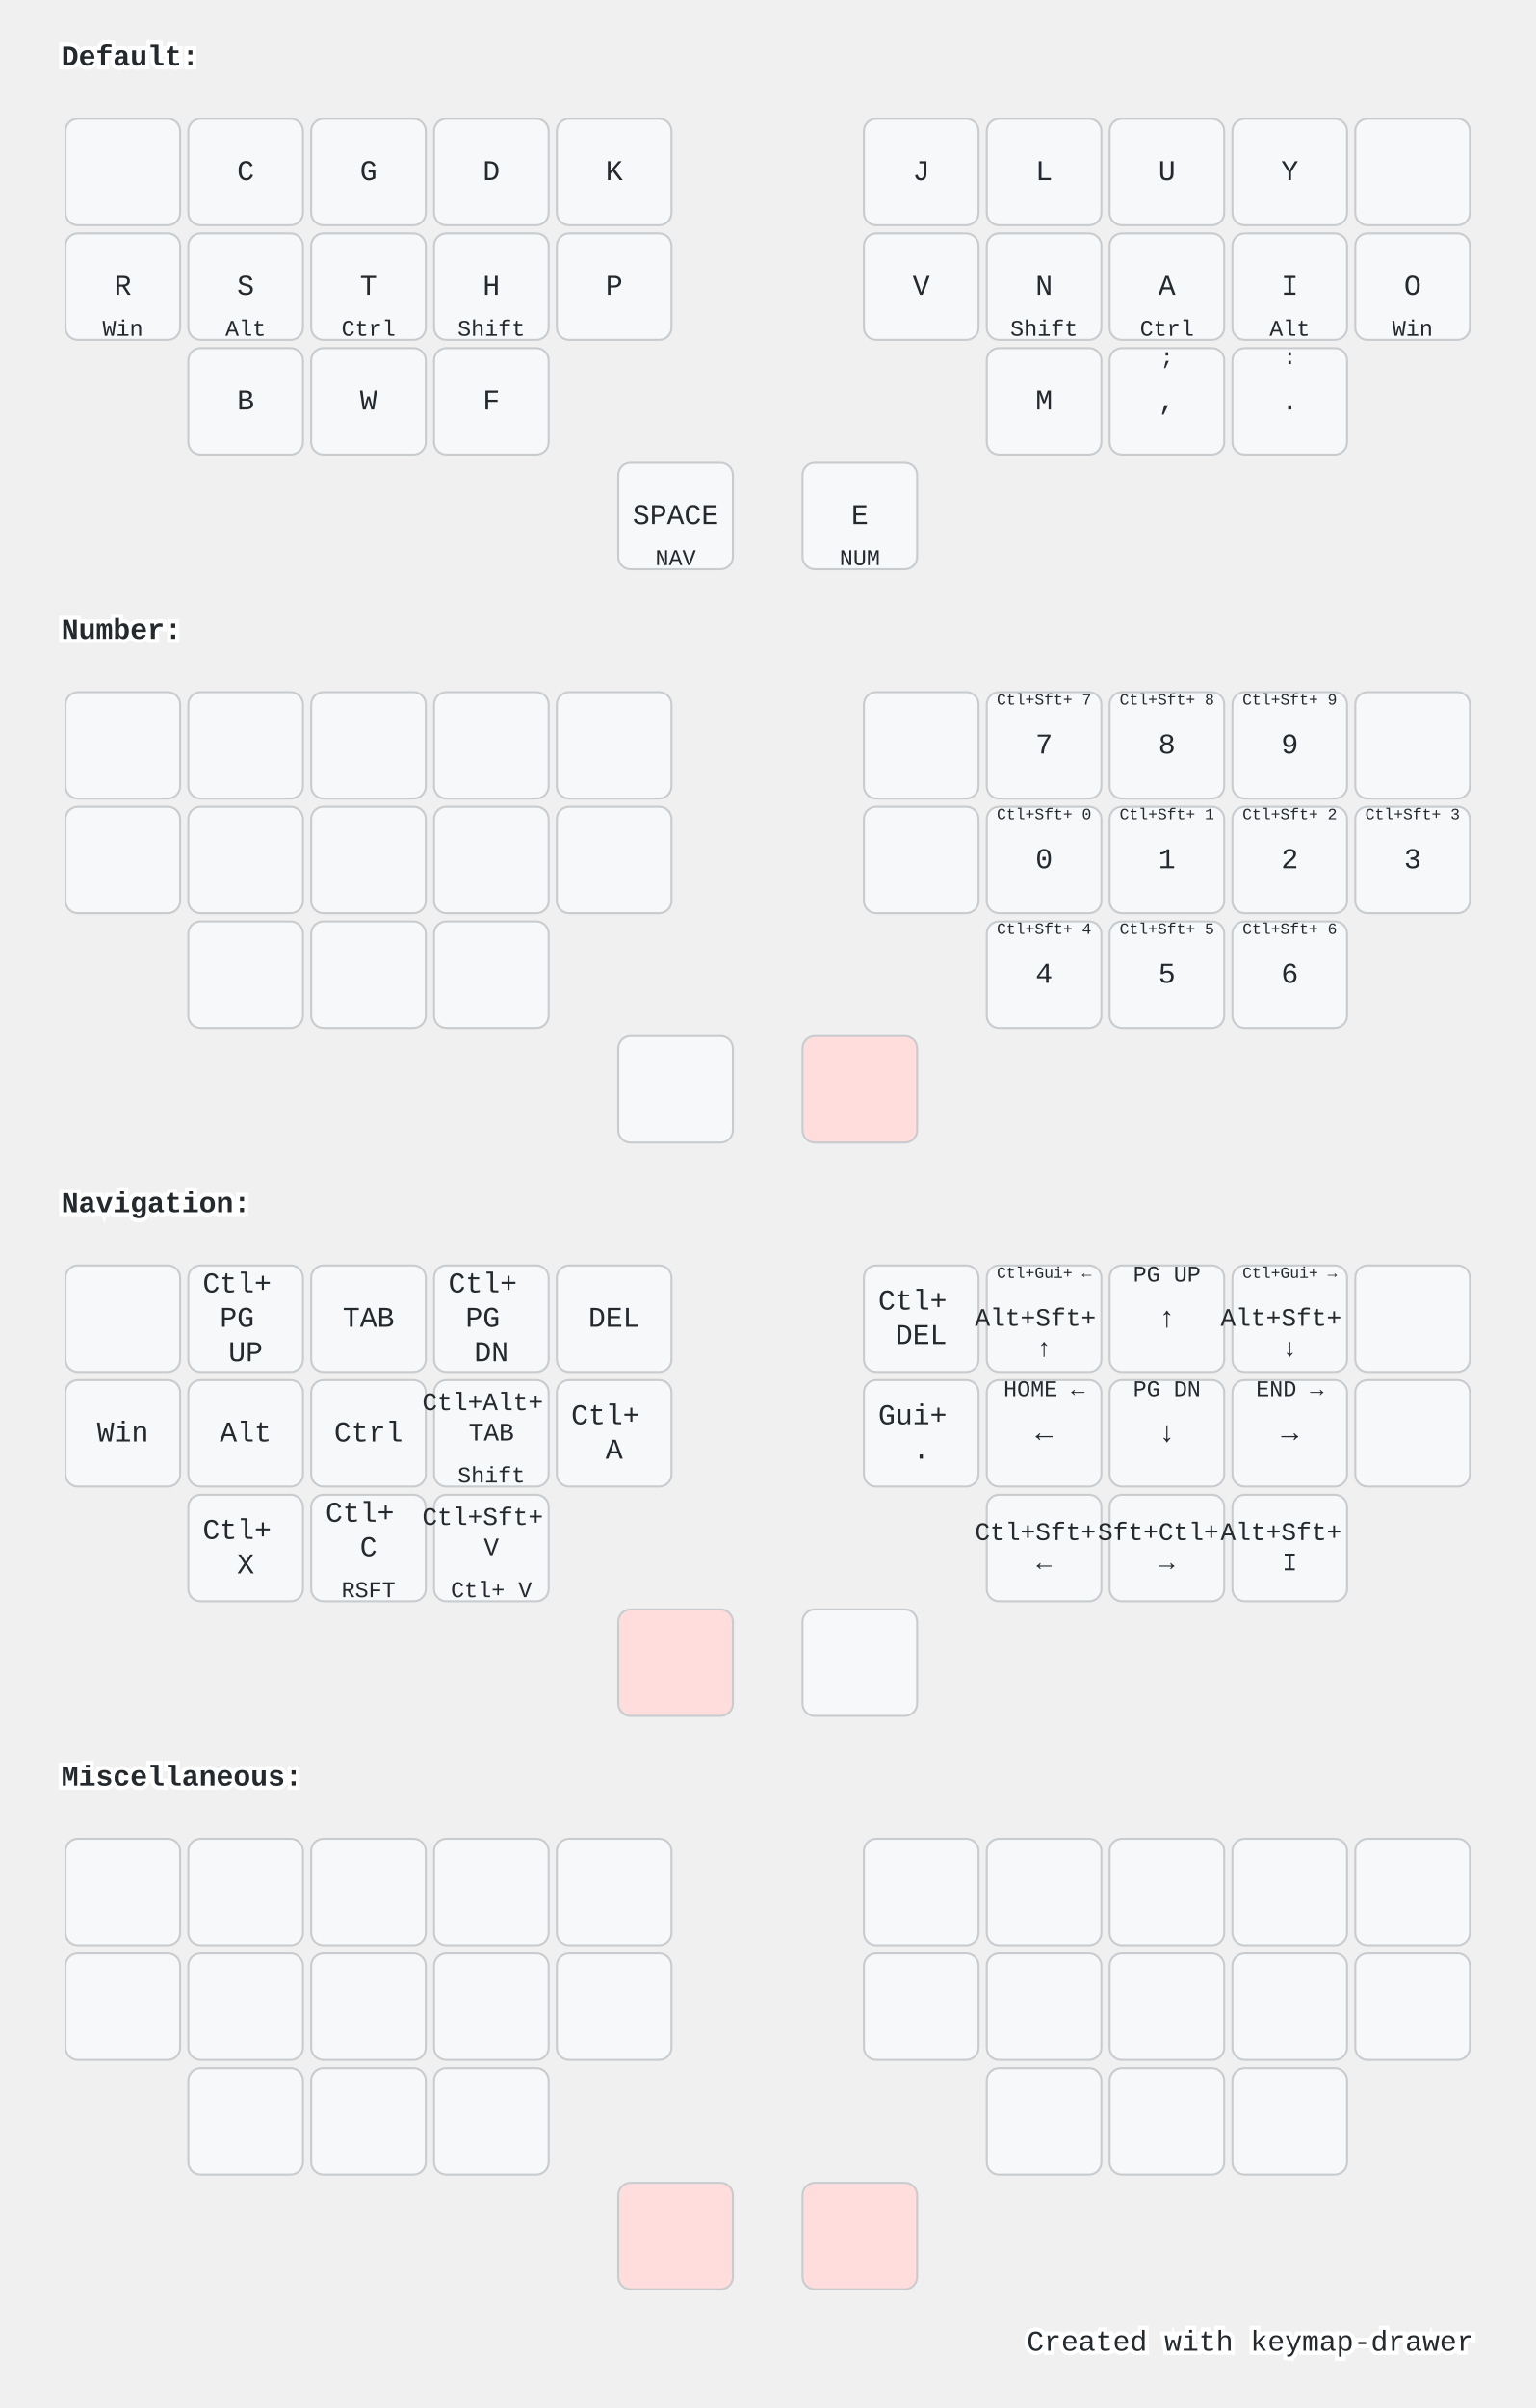
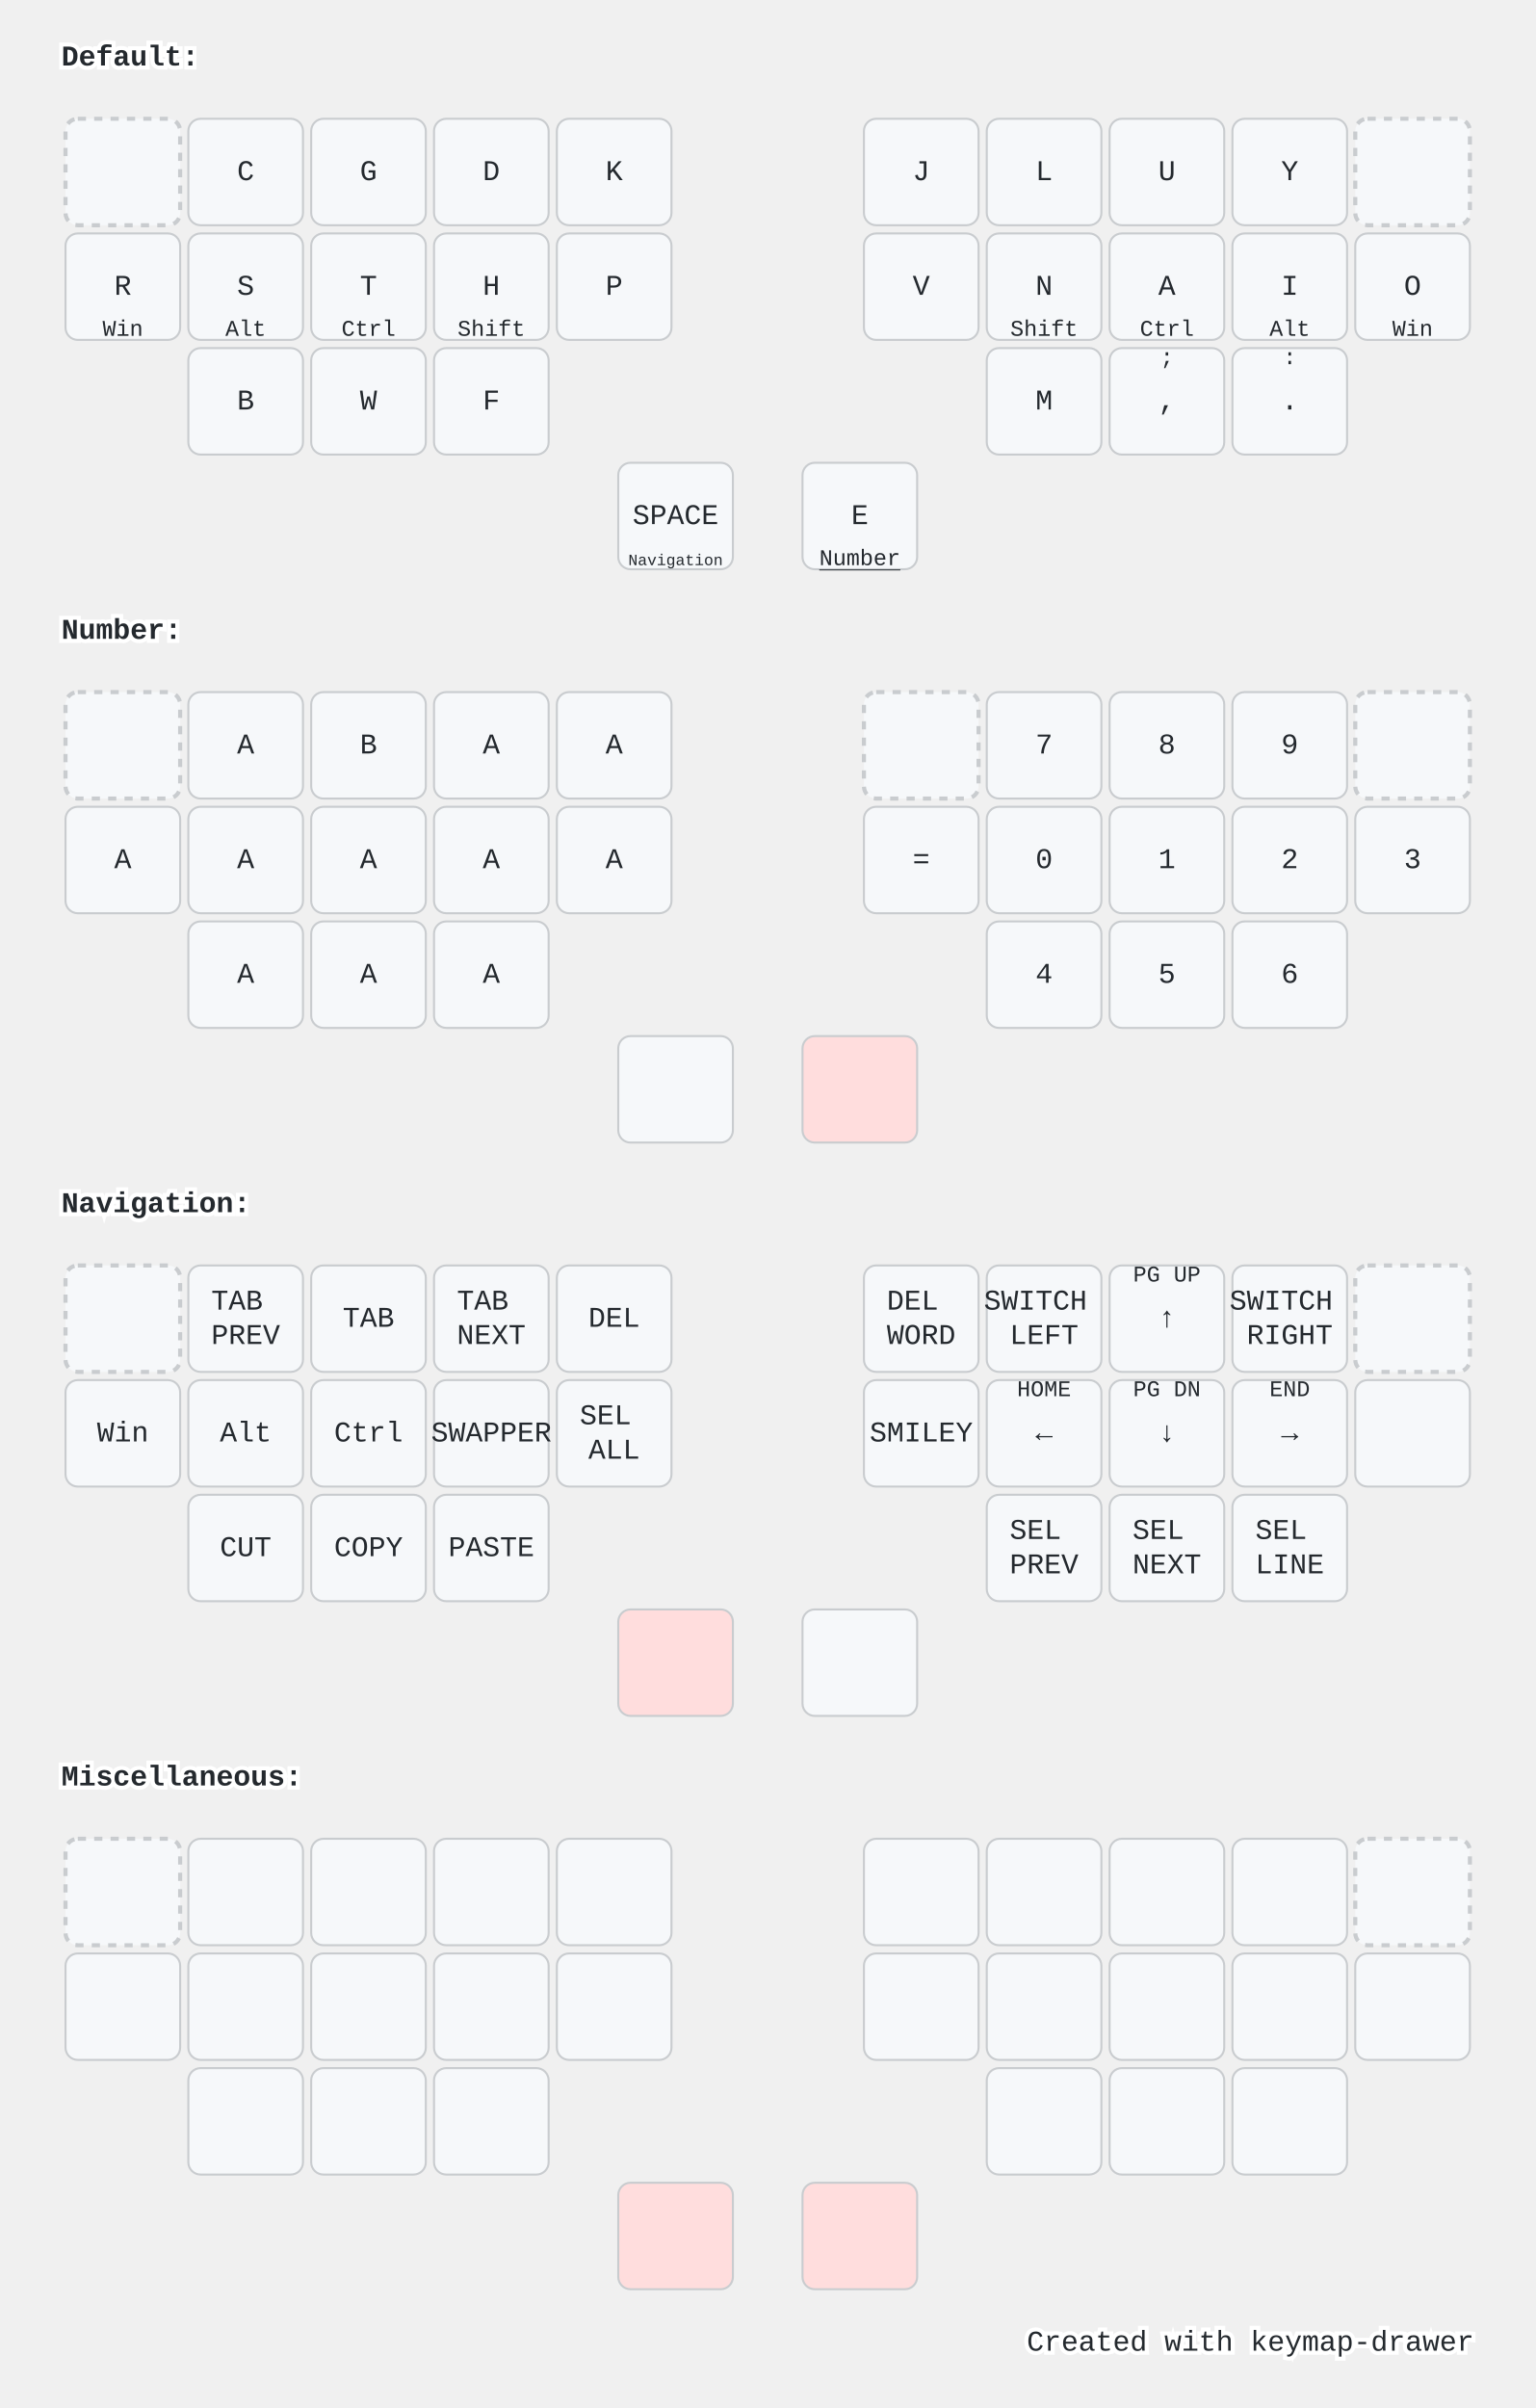
<svg xmlns="http://www.w3.org/2000/svg" width="750" height="1176" viewBox="0 0 750 1176" class="keymap">
  <style>/* inherit to force styles through use tags */
svg path {
    fill: inherit;
}

/* font and background color specifications */
svg.keymap {
    font-family: SFMono-Regular,Consolas,Liberation Mono,Menlo,monospace;
    font-size: 14px;
    font-kerning: normal;
    text-rendering: optimizeLegibility;
    fill: #24292e;
}

/* default key styling */
rect.key {
    fill: #f6f8fa;
}

rect.key, rect.combo {
    stroke: #c9cccf;
    stroke-width: 1;
}

/* default key side styling, only used is draw_key_sides is set */
rect.side {
    filter: brightness(90%);
}

/* color accent for combo boxes */
rect.combo, rect.combo-separate {
    fill: #cdf;
}

/* color accent for held keys */
rect.held, rect.combo.held {
    fill: #fdd;
}

/* color accent for ghost (optional) keys */
rect.ghost, rect.combo.ghost {
    stroke-dasharray: 4, 4;
    stroke-width: 2;
}

text {
    text-anchor: middle;
    dominant-baseline: middle;
}

/* styling for layer labels */
text.label {
    font-weight: bold;
    text-anchor: start;
    stroke: white;
    stroke-width: 4;
    paint-order: stroke;
}

/* styling for optional footer */
text.footer {
    text-anchor: end;
    dominant-baseline: auto;
    stroke: white;
    stroke-width: 4;
    paint-order: stroke;
}

/* styling for combo tap, and key hold/shifted label text */
text.combo, text.hold, text.shifted {
    font-size: 11px;
}

text.hold {
    text-anchor: middle;
    dominant-baseline: auto;
}

text.shifted {
    text-anchor: middle;
    dominant-baseline: hanging;
}

text.layer-activator {
    text-decoration: underline;
}

/* styling for hold/shifted label text in combo box */
text.combo.hold, text.combo.shifted {
    font-size: 8px;
}

/* lighter symbol for transparent keys */
text.trans {
    fill: #7b7e81;
}

/* styling for combo dendrons */
path.combo {
    stroke-width: 1;
    stroke: gray;
    fill: none;
}

/* Start Tabler Icons Cleanup */
/* cannot use height/width with glyphs */
.icon-tabler &gt; path {
    fill: inherit;
    stroke: inherit;
    stroke-width: 2;
}
/* hide tabler's default box */
.icon-tabler &gt; path[stroke="none"][fill="none"] {
    visibility: hidden;
}
/* End Tabler Icons Cleanup */
</style>
  <g transform="translate(30, 0)" class="layer-Default">
    <text x="0" y="28" class="label" id="Default">Default:</text>
    <g transform="translate(0, 56)">
-       <g transform="translate(30, 28)" class="key keypos-0">
-         <rect rx="6" ry="6" x="-28" y="-26" width="56" height="52" class="key" />
+       <g transform="translate(30, 28)" class="key ghost keypos-0">
+         <rect rx="6" ry="6" x="-28" y="-26" width="56" height="52" class="key ghost" />
      </g>
      <g transform="translate(90, 28)" class="key keypos-1">
        <rect rx="6" ry="6" x="-28" y="-26" width="56" height="52" class="key" />
        <text x="0" y="0" class="key tap">C</text>
      </g>
      <g transform="translate(150, 28)" class="key keypos-2">
        <rect rx="6" ry="6" x="-28" y="-26" width="56" height="52" class="key" />
        <text x="0" y="0" class="key tap">G</text>
      </g>
      <g transform="translate(210, 28)" class="key keypos-3">
        <rect rx="6" ry="6" x="-28" y="-26" width="56" height="52" class="key" />
        <text x="0" y="0" class="key tap">D</text>
      </g>
      <g transform="translate(270, 28)" class="key keypos-4">
        <rect rx="6" ry="6" x="-28" y="-26" width="56" height="52" class="key" />
        <text x="0" y="0" class="key tap">K</text>
      </g>
      <g transform="translate(420, 28)" class="key keypos-5">
        <rect rx="6" ry="6" x="-28" y="-26" width="56" height="52" class="key" />
        <text x="0" y="0" class="key tap">J</text>
      </g>
      <g transform="translate(480, 28)" class="key keypos-6">
        <rect rx="6" ry="6" x="-28" y="-26" width="56" height="52" class="key" />
        <text x="0" y="0" class="key tap">L</text>
      </g>
      <g transform="translate(540, 28)" class="key keypos-7">
        <rect rx="6" ry="6" x="-28" y="-26" width="56" height="52" class="key" />
        <text x="0" y="0" class="key tap">U</text>
      </g>
      <g transform="translate(600, 28)" class="key keypos-8">
        <rect rx="6" ry="6" x="-28" y="-26" width="56" height="52" class="key" />
        <text x="0" y="0" class="key tap">Y</text>
      </g>
-       <g transform="translate(660, 28)" class="key keypos-9">
-         <rect rx="6" ry="6" x="-28" y="-26" width="56" height="52" class="key" />
+       <g transform="translate(660, 28)" class="key ghost keypos-9">
+         <rect rx="6" ry="6" x="-28" y="-26" width="56" height="52" class="key ghost" />
      </g>
      <g transform="translate(30, 84)" class="key keypos-10">
        <rect rx="6" ry="6" x="-28" y="-26" width="56" height="52" class="key" />
        <text x="0" y="0" class="key tap">R</text>
        <text x="0" y="24" class="key hold">Win</text>
      </g>
      <g transform="translate(90, 84)" class="key keypos-11">
        <rect rx="6" ry="6" x="-28" y="-26" width="56" height="52" class="key" />
        <text x="0" y="0" class="key tap">S</text>
        <text x="0" y="24" class="key hold">Alt</text>
      </g>
      <g transform="translate(150, 84)" class="key keypos-12">
        <rect rx="6" ry="6" x="-28" y="-26" width="56" height="52" class="key" />
        <text x="0" y="0" class="key tap">T</text>
        <text x="0" y="24" class="key hold">Ctrl</text>
      </g>
      <g transform="translate(210, 84)" class="key keypos-13">
        <rect rx="6" ry="6" x="-28" y="-26" width="56" height="52" class="key" />
        <text x="0" y="0" class="key tap">H</text>
        <text x="0" y="24" class="key hold">Shift</text>
      </g>
      <g transform="translate(270, 84)" class="key keypos-14">
        <rect rx="6" ry="6" x="-28" y="-26" width="56" height="52" class="key" />
        <text x="0" y="0" class="key tap">P</text>
      </g>
      <g transform="translate(420, 84)" class="key keypos-15">
        <rect rx="6" ry="6" x="-28" y="-26" width="56" height="52" class="key" />
        <text x="0" y="0" class="key tap">V</text>
      </g>
      <g transform="translate(480, 84)" class="key keypos-16">
        <rect rx="6" ry="6" x="-28" y="-26" width="56" height="52" class="key" />
        <text x="0" y="0" class="key tap">N</text>
        <text x="0" y="24" class="key hold">Shift</text>
      </g>
      <g transform="translate(540, 84)" class="key keypos-17">
        <rect rx="6" ry="6" x="-28" y="-26" width="56" height="52" class="key" />
        <text x="0" y="0" class="key tap">A</text>
        <text x="0" y="24" class="key hold">Ctrl</text>
      </g>
      <g transform="translate(600, 84)" class="key keypos-18">
        <rect rx="6" ry="6" x="-28" y="-26" width="56" height="52" class="key" />
        <text x="0" y="0" class="key tap">I</text>
        <text x="0" y="24" class="key hold">Alt</text>
      </g>
      <g transform="translate(660, 84)" class="key keypos-19">
        <rect rx="6" ry="6" x="-28" y="-26" width="56" height="52" class="key" />
        <text x="0" y="0" class="key tap">O</text>
        <text x="0" y="24" class="key hold">Win</text>
      </g>
      <g transform="translate(90, 140)" class="key keypos-20">
        <rect rx="6" ry="6" x="-28" y="-26" width="56" height="52" class="key" />
        <text x="0" y="0" class="key tap">B</text>
      </g>
      <g transform="translate(150, 140)" class="key keypos-21">
        <rect rx="6" ry="6" x="-28" y="-26" width="56" height="52" class="key" />
        <text x="0" y="0" class="key tap">W</text>
      </g>
      <g transform="translate(210, 140)" class="key keypos-22">
        <rect rx="6" ry="6" x="-28" y="-26" width="56" height="52" class="key" />
        <text x="0" y="0" class="key tap">F</text>
      </g>
      <g transform="translate(480, 140)" class="key keypos-23">
        <rect rx="6" ry="6" x="-28" y="-26" width="56" height="52" class="key" />
        <text x="0" y="0" class="key tap">M</text>
      </g>
      <g transform="translate(540, 140)" class="key keypos-24">
        <rect rx="6" ry="6" x="-28" y="-26" width="56" height="52" class="key" />
        <text x="0" y="0" class="key tap">,</text>
        <text x="0" y="-24" class="key shifted">;</text>
      </g>
      <g transform="translate(600, 140)" class="key keypos-25">
        <rect rx="6" ry="6" x="-28" y="-26" width="56" height="52" class="key" />
        <text x="0" y="0" class="key tap">.</text>
        <text x="0" y="-24" class="key shifted">:</text>
      </g>
      <g transform="translate(300, 196)" class="key keypos-26">
        <rect rx="6" ry="6" x="-28" y="-26" width="56" height="52" class="key" />
        <text x="0" y="0" class="key tap">SPACE</text>
-         <text x="0" y="24" class="key hold">NAV</text>
+         <a href="#Navigation">
+           <text x="0" y="24" class="key hold layer-activator">
+             <tspan style="font-size: 70%">Navigation</tspan>
+           </text>
+         </a>
      </g>
      <g transform="translate(390, 196)" class="key keypos-27">
        <rect rx="6" ry="6" x="-28" y="-26" width="56" height="52" class="key" />
        <text x="0" y="0" class="key tap">E</text>
-         <text x="0" y="24" class="key hold">NUM</text>
+         <a href="#Number">
+           <text x="0" y="24" class="key hold layer-activator">Number</text>
+         </a>
      </g>
    </g>
  </g>
  <g transform="translate(30, 280)" class="layer-Number">
    <text x="0" y="28" class="label" id="Number">Number:</text>
    <g transform="translate(0, 56)">
-       <g transform="translate(30, 28)" class="key keypos-0">
-         <rect rx="6" ry="6" x="-28" y="-26" width="56" height="52" class="key" />
+       <g transform="translate(30, 28)" class="key ghost keypos-0">
+         <rect rx="6" ry="6" x="-28" y="-26" width="56" height="52" class="key ghost" />
      </g>
      <g transform="translate(90, 28)" class="key keypos-1">
        <rect rx="6" ry="6" x="-28" y="-26" width="56" height="52" class="key" />
+         <text x="0" y="0" class="key tap">A</text>
      </g>
      <g transform="translate(150, 28)" class="key keypos-2">
        <rect rx="6" ry="6" x="-28" y="-26" width="56" height="52" class="key" />
+         <text x="0" y="0" class="key tap">B</text>
      </g>
      <g transform="translate(210, 28)" class="key keypos-3">
        <rect rx="6" ry="6" x="-28" y="-26" width="56" height="52" class="key" />
+         <text x="0" y="0" class="key tap">A</text>
      </g>
      <g transform="translate(270, 28)" class="key keypos-4">
        <rect rx="6" ry="6" x="-28" y="-26" width="56" height="52" class="key" />
-       </g>
-       <g transform="translate(420, 28)" class="key keypos-5">
-         <rect rx="6" ry="6" x="-28" y="-26" width="56" height="52" class="key" />
+         <text x="0" y="0" class="key tap">A</text>
+       </g>
+       <g transform="translate(420, 28)" class="key ghost keypos-5">
+         <rect rx="6" ry="6" x="-28" y="-26" width="56" height="52" class="key ghost" />
      </g>
      <g transform="translate(480, 28)" class="key keypos-6">
        <rect rx="6" ry="6" x="-28" y="-26" width="56" height="52" class="key" />
        <text x="0" y="0" class="key tap">7</text>
-         <text x="0" y="-24" class="key shifted">
-           <tspan style="font-size: 70%">Ctl+Sft+ 7</tspan>
-         </text>
      </g>
      <g transform="translate(540, 28)" class="key keypos-7">
        <rect rx="6" ry="6" x="-28" y="-26" width="56" height="52" class="key" />
        <text x="0" y="0" class="key tap">8</text>
-         <text x="0" y="-24" class="key shifted">
-           <tspan style="font-size: 70%">Ctl+Sft+ 8</tspan>
-         </text>
      </g>
      <g transform="translate(600, 28)" class="key keypos-8">
        <rect rx="6" ry="6" x="-28" y="-26" width="56" height="52" class="key" />
        <text x="0" y="0" class="key tap">9</text>
-         <text x="0" y="-24" class="key shifted">
-           <tspan style="font-size: 70%">Ctl+Sft+ 9</tspan>
-         </text>
-       </g>
-       <g transform="translate(660, 28)" class="key keypos-9">
-         <rect rx="6" ry="6" x="-28" y="-26" width="56" height="52" class="key" />
+       </g>
+       <g transform="translate(660, 28)" class="key ghost keypos-9">
+         <rect rx="6" ry="6" x="-28" y="-26" width="56" height="52" class="key ghost" />
      </g>
      <g transform="translate(30, 84)" class="key keypos-10">
        <rect rx="6" ry="6" x="-28" y="-26" width="56" height="52" class="key" />
+         <text x="0" y="0" class="key tap">A</text>
      </g>
      <g transform="translate(90, 84)" class="key keypos-11">
        <rect rx="6" ry="6" x="-28" y="-26" width="56" height="52" class="key" />
+         <text x="0" y="0" class="key tap">A</text>
      </g>
      <g transform="translate(150, 84)" class="key keypos-12">
        <rect rx="6" ry="6" x="-28" y="-26" width="56" height="52" class="key" />
+         <text x="0" y="0" class="key tap">A</text>
      </g>
      <g transform="translate(210, 84)" class="key keypos-13">
        <rect rx="6" ry="6" x="-28" y="-26" width="56" height="52" class="key" />
+         <text x="0" y="0" class="key tap">A</text>
      </g>
      <g transform="translate(270, 84)" class="key keypos-14">
        <rect rx="6" ry="6" x="-28" y="-26" width="56" height="52" class="key" />
+         <text x="0" y="0" class="key tap">A</text>
      </g>
      <g transform="translate(420, 84)" class="key keypos-15">
        <rect rx="6" ry="6" x="-28" y="-26" width="56" height="52" class="key" />
+         <text x="0" y="0" class="key tap">=</text>
      </g>
      <g transform="translate(480, 84)" class="key keypos-16">
        <rect rx="6" ry="6" x="-28" y="-26" width="56" height="52" class="key" />
        <text x="0" y="0" class="key tap">0</text>
-         <text x="0" y="-24" class="key shifted">
-           <tspan style="font-size: 70%">Ctl+Sft+ 0</tspan>
-         </text>
      </g>
      <g transform="translate(540, 84)" class="key keypos-17">
        <rect rx="6" ry="6" x="-28" y="-26" width="56" height="52" class="key" />
        <text x="0" y="0" class="key tap">1</text>
-         <text x="0" y="-24" class="key shifted">
-           <tspan style="font-size: 70%">Ctl+Sft+ 1</tspan>
-         </text>
      </g>
      <g transform="translate(600, 84)" class="key keypos-18">
        <rect rx="6" ry="6" x="-28" y="-26" width="56" height="52" class="key" />
        <text x="0" y="0" class="key tap">2</text>
-         <text x="0" y="-24" class="key shifted">
-           <tspan style="font-size: 70%">Ctl+Sft+ 2</tspan>
-         </text>
      </g>
      <g transform="translate(660, 84)" class="key keypos-19">
        <rect rx="6" ry="6" x="-28" y="-26" width="56" height="52" class="key" />
        <text x="0" y="0" class="key tap">3</text>
-         <text x="0" y="-24" class="key shifted">
-           <tspan style="font-size: 70%">Ctl+Sft+ 3</tspan>
-         </text>
      </g>
      <g transform="translate(90, 140)" class="key keypos-20">
        <rect rx="6" ry="6" x="-28" y="-26" width="56" height="52" class="key" />
+         <text x="0" y="0" class="key tap">A</text>
      </g>
      <g transform="translate(150, 140)" class="key keypos-21">
        <rect rx="6" ry="6" x="-28" y="-26" width="56" height="52" class="key" />
+         <text x="0" y="0" class="key tap">A</text>
      </g>
      <g transform="translate(210, 140)" class="key keypos-22">
        <rect rx="6" ry="6" x="-28" y="-26" width="56" height="52" class="key" />
+         <text x="0" y="0" class="key tap">A</text>
      </g>
      <g transform="translate(480, 140)" class="key keypos-23">
        <rect rx="6" ry="6" x="-28" y="-26" width="56" height="52" class="key" />
        <text x="0" y="0" class="key tap">4</text>
-         <text x="0" y="-24" class="key shifted">
-           <tspan style="font-size: 70%">Ctl+Sft+ 4</tspan>
-         </text>
      </g>
      <g transform="translate(540, 140)" class="key keypos-24">
        <rect rx="6" ry="6" x="-28" y="-26" width="56" height="52" class="key" />
        <text x="0" y="0" class="key tap">5</text>
-         <text x="0" y="-24" class="key shifted">
-           <tspan style="font-size: 70%">Ctl+Sft+ 5</tspan>
-         </text>
      </g>
      <g transform="translate(600, 140)" class="key keypos-25">
        <rect rx="6" ry="6" x="-28" y="-26" width="56" height="52" class="key" />
        <text x="0" y="0" class="key tap">6</text>
-         <text x="0" y="-24" class="key shifted">
-           <tspan style="font-size: 70%">Ctl+Sft+ 6</tspan>
-         </text>
      </g>
      <g transform="translate(300, 196)" class="key keypos-26">
        <rect rx="6" ry="6" x="-28" y="-26" width="56" height="52" class="key" />
      </g>
      <g transform="translate(390, 196)" class="key held keypos-27">
        <rect rx="6" ry="6" x="-28" y="-26" width="56" height="52" class="key held" />
      </g>
    </g>
  </g>
  <g transform="translate(30, 560)" class="layer-Navigation">
    <text x="0" y="28" class="label" id="Navigation">Navigation:</text>
    <g transform="translate(0, 56)">
-       <g transform="translate(30, 28)" class="key keypos-0">
-         <rect rx="6" ry="6" x="-28" y="-26" width="56" height="52" class="key" />
+       <g transform="translate(30, 28)" class="key ghost keypos-0">
+         <rect rx="6" ry="6" x="-28" y="-26" width="56" height="52" class="key ghost" />
      </g>
      <g transform="translate(90, 28)" class="key keypos-1">
        <rect rx="6" ry="6" x="-28" y="-26" width="56" height="52" class="key" />
        <text x="0" y="0" class="key tap">
-           <tspan x="0" dy="-1.2em">Ctl+</tspan>
-           <tspan x="0" dy="1.2em">PG</tspan>
-           <tspan x="0" dy="1.2em">UP</tspan>
+           <tspan x="0" dy="-0.6em">TAB</tspan>
+           <tspan x="0" dy="1.2em">PREV</tspan>
        </text>
      </g>
      <g transform="translate(150, 28)" class="key keypos-2">
        <rect rx="6" ry="6" x="-28" y="-26" width="56" height="52" class="key" />
        <text x="0" y="0" class="key tap">TAB</text>
      </g>
      <g transform="translate(210, 28)" class="key keypos-3">
        <rect rx="6" ry="6" x="-28" y="-26" width="56" height="52" class="key" />
        <text x="0" y="0" class="key tap">
-           <tspan x="0" dy="-1.2em">Ctl+</tspan>
-           <tspan x="0" dy="1.2em">PG</tspan>
-           <tspan x="0" dy="1.2em">DN</tspan>
+           <tspan x="0" dy="-0.6em">TAB</tspan>
+           <tspan x="0" dy="1.2em">NEXT</tspan>
        </text>
      </g>
      <g transform="translate(270, 28)" class="key keypos-4">
        <rect rx="6" ry="6" x="-28" y="-26" width="56" height="52" class="key" />
        <text x="0" y="0" class="key tap">DEL</text>
      </g>
      <g transform="translate(420, 28)" class="key keypos-5">
        <rect rx="6" ry="6" x="-28" y="-26" width="56" height="52" class="key" />
        <text x="0" y="0" class="key tap">
-           <tspan x="0" dy="-0.6em">Ctl+</tspan>
-           <tspan x="0" dy="1.2em">DEL</tspan>
+           <tspan x="0" dy="-0.6em">DEL</tspan>
+           <tspan x="0" dy="1.2em">WORD</tspan>
        </text>
      </g>
      <g transform="translate(480, 28)" class="key keypos-6">
        <rect rx="6" ry="6" x="-28" y="-26" width="56" height="52" class="key" />
        <text x="0" y="0" class="key tap">
-           <tspan x="0" dy="-0.0em" style="font-size: 88%">Alt+Sft+</tspan>
-           <tspan x="0" dy="1.2em" style="font-size: 88%">↑</tspan>
-         </text>
-         <text x="0" y="-24" class="key shifted">
-           <tspan style="font-size: 70%">Ctl+Gui+ ←</tspan>
+           <tspan x="0" dy="-0.6em">SWITCH</tspan>
+           <tspan x="0" dy="1.2em">LEFT</tspan>
        </text>
      </g>
      <g transform="translate(540, 28)" class="key keypos-7">
        <rect rx="6" ry="6" x="-28" y="-26" width="56" height="52" class="key" />
        <text x="0" y="0" class="key tap">↑</text>
        <text x="0" y="-24" class="key shifted">PG UP</text>
      </g>
      <g transform="translate(600, 28)" class="key keypos-8">
        <rect rx="6" ry="6" x="-28" y="-26" width="56" height="52" class="key" />
        <text x="0" y="0" class="key tap">
-           <tspan x="0" dy="-0.0em" style="font-size: 88%">Alt+Sft+</tspan>
-           <tspan x="0" dy="1.2em" style="font-size: 88%">↓</tspan>
-         </text>
-         <text x="0" y="-24" class="key shifted">
-           <tspan style="font-size: 70%">Ctl+Gui+ →</tspan>
-         </text>
-       </g>
-       <g transform="translate(660, 28)" class="key keypos-9">
-         <rect rx="6" ry="6" x="-28" y="-26" width="56" height="52" class="key" />
+           <tspan x="0" dy="-0.6em">SWITCH</tspan>
+           <tspan x="0" dy="1.2em">RIGHT</tspan>
+         </text>
+       </g>
+       <g transform="translate(660, 28)" class="key ghost keypos-9">
+         <rect rx="6" ry="6" x="-28" y="-26" width="56" height="52" class="key ghost" />
      </g>
      <g transform="translate(30, 84)" class="key keypos-10">
        <rect rx="6" ry="6" x="-28" y="-26" width="56" height="52" class="key" />
        <text x="0" y="0" class="key tap">Win</text>
      </g>
      <g transform="translate(90, 84)" class="key keypos-11">
        <rect rx="6" ry="6" x="-28" y="-26" width="56" height="52" class="key" />
        <text x="0" y="0" class="key tap">Alt</text>
      </g>
      <g transform="translate(150, 84)" class="key keypos-12">
        <rect rx="6" ry="6" x="-28" y="-26" width="56" height="52" class="key" />
        <text x="0" y="0" class="key tap">Ctrl</text>
      </g>
      <g transform="translate(210, 84)" class="key keypos-13">
        <rect rx="6" ry="6" x="-28" y="-26" width="56" height="52" class="key" />
-         <text x="0" y="0" class="key tap">
-           <tspan x="0" dy="-1.2em" style="font-size: 88%">Ctl+Alt+</tspan>
-           <tspan x="0" dy="1.2em" style="font-size: 88%">TAB</tspan>
-         </text>
-         <text x="0" y="24" class="key hold">Shift</text>
+         <text x="0" y="0" class="key tap">SWAPPER</text>
      </g>
      <g transform="translate(270, 84)" class="key keypos-14">
        <rect rx="6" ry="6" x="-28" y="-26" width="56" height="52" class="key" />
        <text x="0" y="0" class="key tap">
-           <tspan x="0" dy="-0.6em">Ctl+</tspan>
-           <tspan x="0" dy="1.2em">A</tspan>
+           <tspan x="0" dy="-0.6em">SEL</tspan>
+           <tspan x="0" dy="1.2em">ALL</tspan>
        </text>
      </g>
      <g transform="translate(420, 84)" class="key keypos-15">
        <rect rx="6" ry="6" x="-28" y="-26" width="56" height="52" class="key" />
-         <text x="0" y="0" class="key tap">
-           <tspan x="0" dy="-0.6em">Gui+</tspan>
-           <tspan x="0" dy="1.2em">.</tspan>
-         </text>
+         <text x="0" y="0" class="key tap">SMILEY</text>
      </g>
      <g transform="translate(480, 84)" class="key keypos-16">
        <rect rx="6" ry="6" x="-28" y="-26" width="56" height="52" class="key" />
        <text x="0" y="0" class="key tap">←</text>
-         <text x="0" y="-24" class="key shifted">HOME ←</text>
+         <text x="0" y="-24" class="key shifted">HOME</text>
      </g>
      <g transform="translate(540, 84)" class="key keypos-17">
        <rect rx="6" ry="6" x="-28" y="-26" width="56" height="52" class="key" />
        <text x="0" y="0" class="key tap">↓</text>
        <text x="0" y="-24" class="key shifted">PG DN</text>
      </g>
      <g transform="translate(600, 84)" class="key keypos-18">
        <rect rx="6" ry="6" x="-28" y="-26" width="56" height="52" class="key" />
        <text x="0" y="0" class="key tap">→</text>
-         <text x="0" y="-24" class="key shifted">END →</text>
+         <text x="0" y="-24" class="key shifted">END</text>
      </g>
      <g transform="translate(660, 84)" class="key keypos-19">
        <rect rx="6" ry="6" x="-28" y="-26" width="56" height="52" class="key" />
      </g>
      <g transform="translate(90, 140)" class="key keypos-20">
        <rect rx="6" ry="6" x="-28" y="-26" width="56" height="52" class="key" />
-         <text x="0" y="0" class="key tap">
-           <tspan x="0" dy="-0.6em">Ctl+</tspan>
-           <tspan x="0" dy="1.2em">X</tspan>
-         </text>
+         <text x="0" y="0" class="key tap">CUT</text>
      </g>
      <g transform="translate(150, 140)" class="key keypos-21">
        <rect rx="6" ry="6" x="-28" y="-26" width="56" height="52" class="key" />
-         <text x="0" y="0" class="key tap">
-           <tspan x="0" dy="-1.2em">Ctl+</tspan>
-           <tspan x="0" dy="1.2em">C</tspan>
-         </text>
-         <text x="0" y="24" class="key hold">RSFT</text>
+         <text x="0" y="0" class="key tap">COPY</text>
      </g>
      <g transform="translate(210, 140)" class="key keypos-22">
        <rect rx="6" ry="6" x="-28" y="-26" width="56" height="52" class="key" />
-         <text x="0" y="0" class="key tap">
-           <tspan x="0" dy="-1.2em" style="font-size: 88%">Ctl+Sft+</tspan>
-           <tspan x="0" dy="1.2em" style="font-size: 88%">V</tspan>
-         </text>
-         <text x="0" y="24" class="key hold">Ctl+ V</text>
+         <text x="0" y="0" class="key tap">PASTE</text>
      </g>
      <g transform="translate(480, 140)" class="key keypos-23">
        <rect rx="6" ry="6" x="-28" y="-26" width="56" height="52" class="key" />
        <text x="0" y="0" class="key tap">
-           <tspan x="0" dy="-0.6em" style="font-size: 88%">Ctl+Sft+</tspan>
-           <tspan x="0" dy="1.2em" style="font-size: 88%">←</tspan>
+           <tspan x="0" dy="-0.6em">SEL</tspan>
+           <tspan x="0" dy="1.2em">PREV</tspan>
        </text>
      </g>
      <g transform="translate(540, 140)" class="key keypos-24">
        <rect rx="6" ry="6" x="-28" y="-26" width="56" height="52" class="key" />
        <text x="0" y="0" class="key tap">
-           <tspan x="0" dy="-0.6em" style="font-size: 88%">Sft+Ctl+</tspan>
-           <tspan x="0" dy="1.2em" style="font-size: 88%">→</tspan>
+           <tspan x="0" dy="-0.6em">SEL</tspan>
+           <tspan x="0" dy="1.2em">NEXT</tspan>
        </text>
      </g>
      <g transform="translate(600, 140)" class="key keypos-25">
        <rect rx="6" ry="6" x="-28" y="-26" width="56" height="52" class="key" />
        <text x="0" y="0" class="key tap">
-           <tspan x="0" dy="-0.6em" style="font-size: 88%">Alt+Sft+</tspan>
-           <tspan x="0" dy="1.2em" style="font-size: 88%">I</tspan>
+           <tspan x="0" dy="-0.6em">SEL</tspan>
+           <tspan x="0" dy="1.2em">LINE</tspan>
        </text>
      </g>
      <g transform="translate(300, 196)" class="key held keypos-26">
        <rect rx="6" ry="6" x="-28" y="-26" width="56" height="52" class="key held" />
      </g>
      <g transform="translate(390, 196)" class="key keypos-27">
        <rect rx="6" ry="6" x="-28" y="-26" width="56" height="52" class="key" />
      </g>
    </g>
  </g>
  <g transform="translate(30, 840)" class="layer-Miscellaneous">
    <text x="0" y="28" class="label" id="Miscellaneous">Miscellaneous:</text>
    <g transform="translate(0, 56)">
-       <g transform="translate(30, 28)" class="key keypos-0">
-         <rect rx="6" ry="6" x="-28" y="-26" width="56" height="52" class="key" />
+       <g transform="translate(30, 28)" class="key ghost keypos-0">
+         <rect rx="6" ry="6" x="-28" y="-26" width="56" height="52" class="key ghost" />
      </g>
      <g transform="translate(90, 28)" class="key keypos-1">
        <rect rx="6" ry="6" x="-28" y="-26" width="56" height="52" class="key" />
      </g>
      <g transform="translate(150, 28)" class="key keypos-2">
        <rect rx="6" ry="6" x="-28" y="-26" width="56" height="52" class="key" />
      </g>
      <g transform="translate(210, 28)" class="key keypos-3">
        <rect rx="6" ry="6" x="-28" y="-26" width="56" height="52" class="key" />
      </g>
      <g transform="translate(270, 28)" class="key keypos-4">
        <rect rx="6" ry="6" x="-28" y="-26" width="56" height="52" class="key" />
      </g>
      <g transform="translate(420, 28)" class="key keypos-5">
        <rect rx="6" ry="6" x="-28" y="-26" width="56" height="52" class="key" />
      </g>
      <g transform="translate(480, 28)" class="key keypos-6">
        <rect rx="6" ry="6" x="-28" y="-26" width="56" height="52" class="key" />
      </g>
      <g transform="translate(540, 28)" class="key keypos-7">
        <rect rx="6" ry="6" x="-28" y="-26" width="56" height="52" class="key" />
      </g>
      <g transform="translate(600, 28)" class="key keypos-8">
        <rect rx="6" ry="6" x="-28" y="-26" width="56" height="52" class="key" />
      </g>
-       <g transform="translate(660, 28)" class="key keypos-9">
-         <rect rx="6" ry="6" x="-28" y="-26" width="56" height="52" class="key" />
+       <g transform="translate(660, 28)" class="key ghost keypos-9">
+         <rect rx="6" ry="6" x="-28" y="-26" width="56" height="52" class="key ghost" />
      </g>
      <g transform="translate(30, 84)" class="key keypos-10">
        <rect rx="6" ry="6" x="-28" y="-26" width="56" height="52" class="key" />
      </g>
      <g transform="translate(90, 84)" class="key keypos-11">
        <rect rx="6" ry="6" x="-28" y="-26" width="56" height="52" class="key" />
      </g>
      <g transform="translate(150, 84)" class="key keypos-12">
        <rect rx="6" ry="6" x="-28" y="-26" width="56" height="52" class="key" />
      </g>
      <g transform="translate(210, 84)" class="key keypos-13">
        <rect rx="6" ry="6" x="-28" y="-26" width="56" height="52" class="key" />
      </g>
      <g transform="translate(270, 84)" class="key keypos-14">
        <rect rx="6" ry="6" x="-28" y="-26" width="56" height="52" class="key" />
      </g>
      <g transform="translate(420, 84)" class="key keypos-15">
        <rect rx="6" ry="6" x="-28" y="-26" width="56" height="52" class="key" />
      </g>
      <g transform="translate(480, 84)" class="key keypos-16">
        <rect rx="6" ry="6" x="-28" y="-26" width="56" height="52" class="key" />
      </g>
      <g transform="translate(540, 84)" class="key keypos-17">
        <rect rx="6" ry="6" x="-28" y="-26" width="56" height="52" class="key" />
      </g>
      <g transform="translate(600, 84)" class="key keypos-18">
        <rect rx="6" ry="6" x="-28" y="-26" width="56" height="52" class="key" />
      </g>
      <g transform="translate(660, 84)" class="key keypos-19">
        <rect rx="6" ry="6" x="-28" y="-26" width="56" height="52" class="key" />
      </g>
      <g transform="translate(90, 140)" class="key keypos-20">
        <rect rx="6" ry="6" x="-28" y="-26" width="56" height="52" class="key" />
      </g>
      <g transform="translate(150, 140)" class="key keypos-21">
        <rect rx="6" ry="6" x="-28" y="-26" width="56" height="52" class="key" />
      </g>
      <g transform="translate(210, 140)" class="key keypos-22">
        <rect rx="6" ry="6" x="-28" y="-26" width="56" height="52" class="key" />
      </g>
      <g transform="translate(480, 140)" class="key keypos-23">
        <rect rx="6" ry="6" x="-28" y="-26" width="56" height="52" class="key" />
      </g>
      <g transform="translate(540, 140)" class="key keypos-24">
        <rect rx="6" ry="6" x="-28" y="-26" width="56" height="52" class="key" />
      </g>
      <g transform="translate(600, 140)" class="key keypos-25">
        <rect rx="6" ry="6" x="-28" y="-26" width="56" height="52" class="key" />
      </g>
      <g transform="translate(300, 196)" class="key held keypos-26">
        <rect rx="6" ry="6" x="-28" y="-26" width="56" height="52" class="key held" />
      </g>
      <g transform="translate(390, 196)" class="key held keypos-27">
        <rect rx="6" ry="6" x="-28" y="-26" width="56" height="52" class="key held" />
      </g>
    </g>
  </g>
  <text x="720.0" y="1148.0" class="footer">Created with <a href="https://github.com/caksoylar/keymap-drawer">keymap-drawer</a>
  </text>
</svg>
